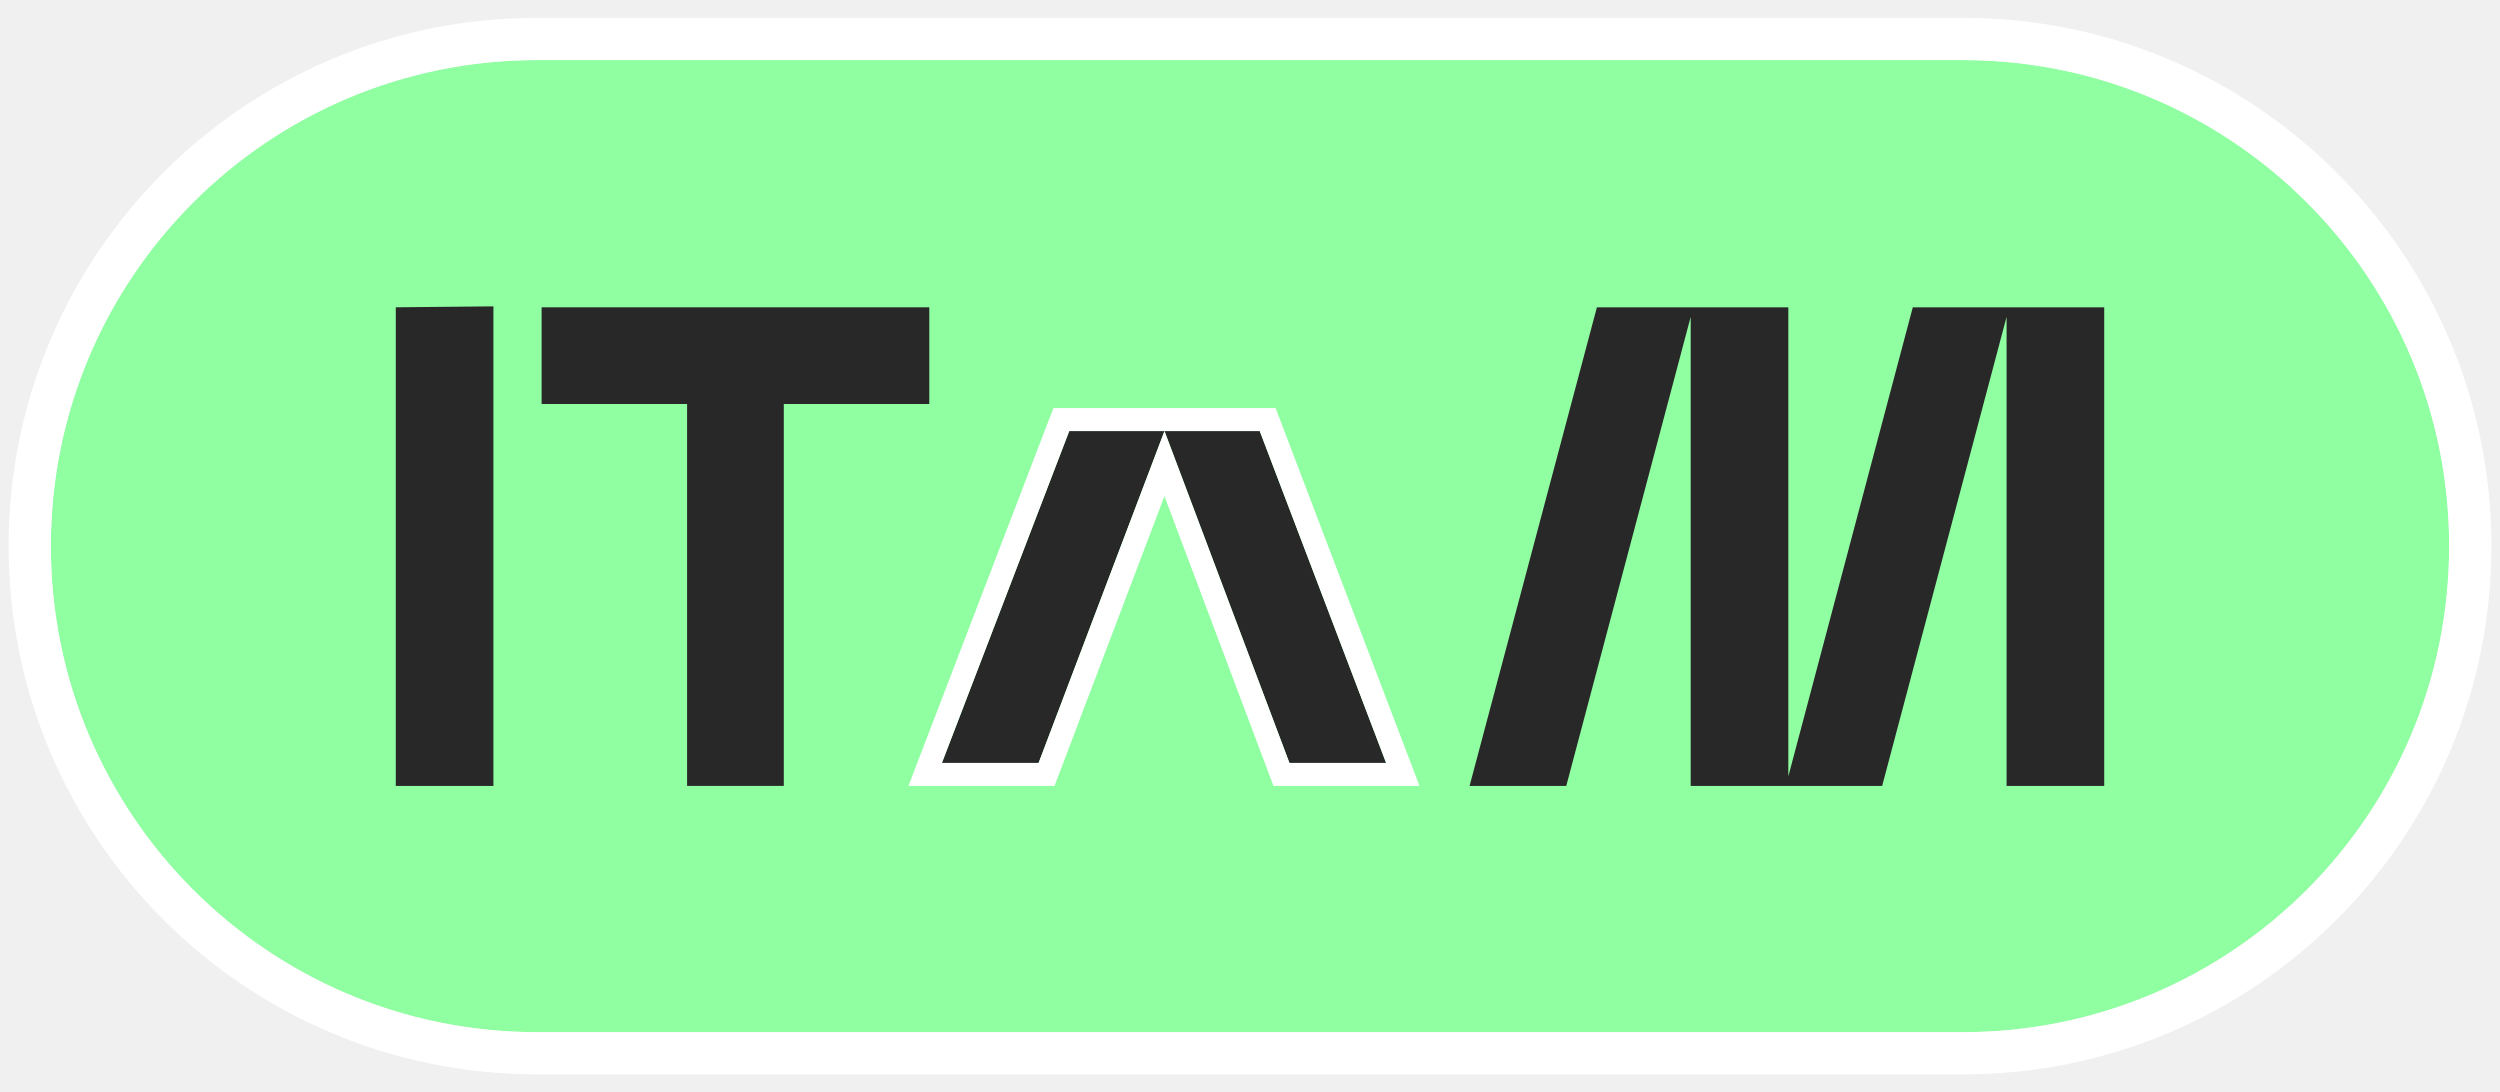
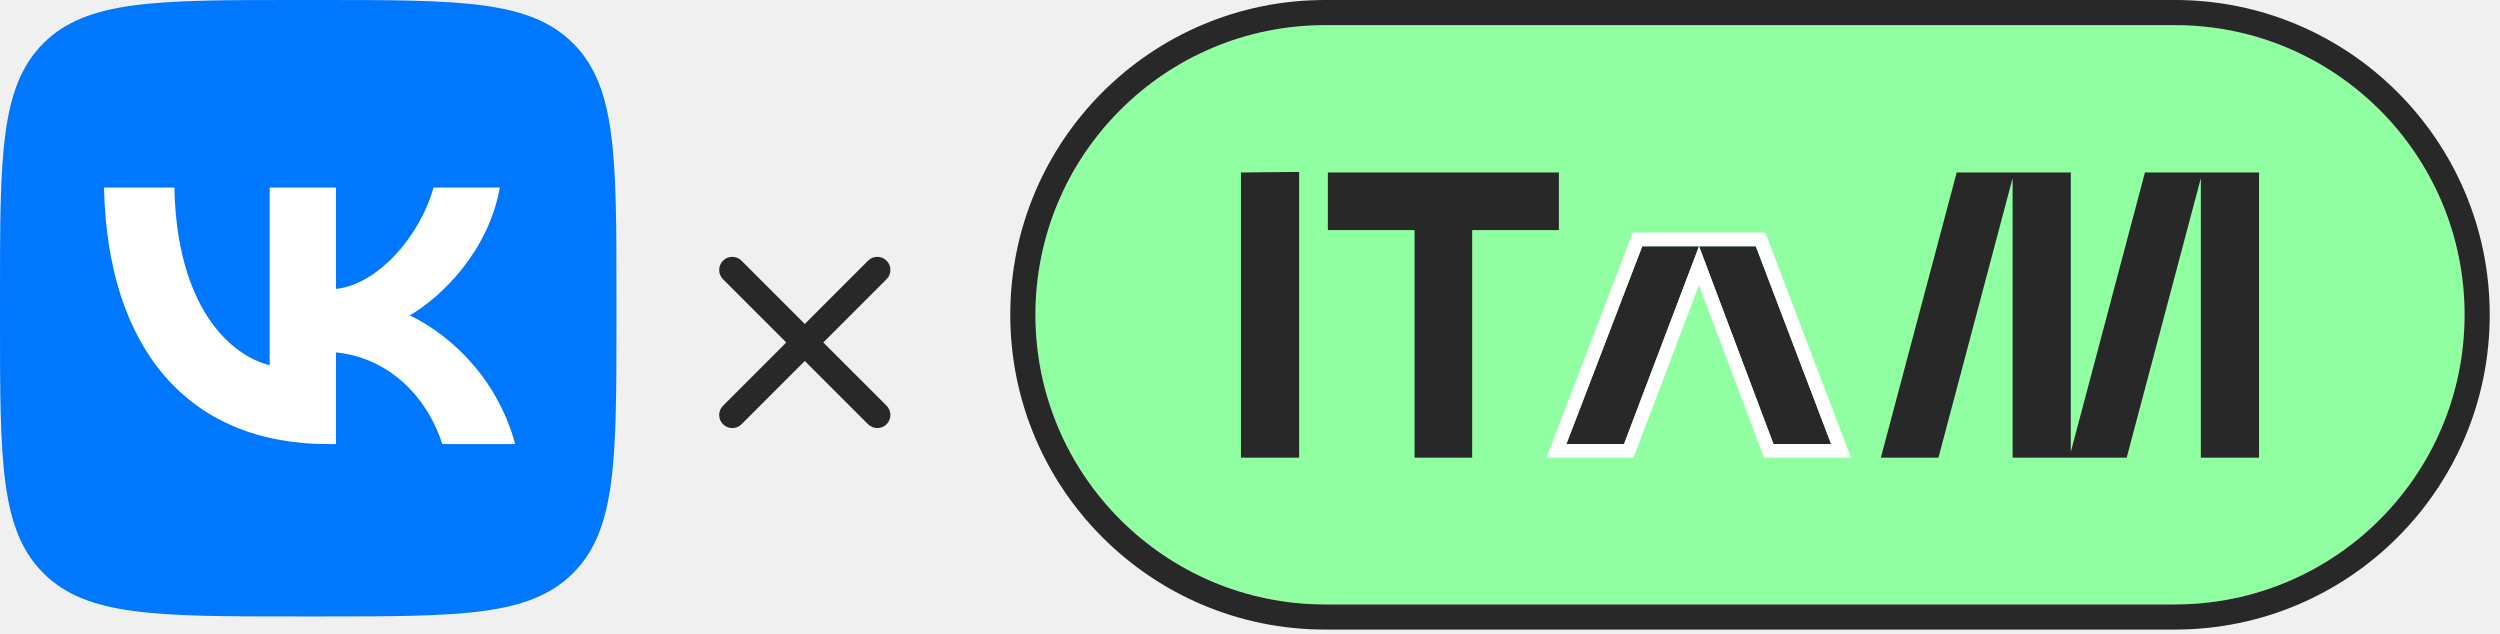
- <svg xmlns="http://www.w3.org/2000/svg" width="87" height="38" viewBox="0 0 87 38" fill="none">
-   <path d="M1.769 19.005C1.769 9.663 9.342 2.09 18.684 2.09L68.316 2.09C77.658 2.09 85.231 9.663 85.231 19.005C85.231 28.346 77.658 35.92 68.316 35.92L18.684 35.92C9.342 35.92 1.769 28.346 1.769 19.005Z" fill="#90FFA2" />
-   <path fill-rule="evenodd" clip-rule="evenodd" d="M18.684 0.621L68.316 0.621C78.469 0.621 86.7 8.852 86.7 19.005C86.7 29.158 78.469 37.388 68.316 37.388L18.684 37.388C8.531 37.388 0.3 29.158 0.3 19.005C0.3 8.852 8.531 0.621 18.684 0.621ZM18.684 2.09C9.342 2.09 1.769 9.663 1.769 19.005C1.769 28.347 9.342 35.92 18.684 35.92L68.316 35.92C77.658 35.92 85.231 28.347 85.231 19.005C85.231 9.663 77.658 2.09 68.316 2.09L18.684 2.09Z" fill="white" />
-   <path d="M17.171 27.35V10.661L13.773 10.694V27.35H17.171Z" fill="#282828" />
-   <path d="M23.911 14.059V27.35H27.276V14.059H32.339V10.694L18.848 10.694V14.059H23.911Z" fill="#282828" />
-   <path d="M66.565 10.694L62.234 27.017V10.694H55.572L51.141 27.35H54.506L58.836 11.027V27.35H65.499L69.829 11.027V27.35H73.227V10.694H66.565Z" fill="#282828" />
-   <path d="M44.871 26.549H48.236L43.839 15.001L40.524 15.001L37.209 15.001L32.779 26.549H36.143L40.524 15.001L44.871 26.549Z" fill="#282828" />
-   <path fill-rule="evenodd" clip-rule="evenodd" d="M44.317 27.35L40.522 17.267L36.697 27.35H31.614L36.659 14.2H44.391L49.398 27.35H44.317ZM40.524 15.001L44.872 26.549H48.236L43.839 15.001L40.524 15.001L37.21 15.001L32.779 26.549H36.144L40.524 15.001Z" fill="white" />
+ <svg xmlns="http://www.w3.org/2000/svg" width="146" height="37" viewBox="0 0 146 37" fill="none">
+   <path d="M60.469 18.384C60.469 9.042 68.042 1.469 77.384 1.469L127.016 1.469C136.358 1.469 143.931 9.042 143.931 18.384C143.931 27.725 136.358 35.298 127.016 35.298L77.384 35.298C68.042 35.298 60.469 27.725 60.469 18.384Z" fill="#90FFA2" />
+   <path fill-rule="evenodd" clip-rule="evenodd" d="M77.384 0L127.016 0C137.169 0 145.4 8.231 145.4 18.384C145.4 28.537 137.169 36.767 127.016 36.767L77.384 36.767C67.231 36.767 59 28.537 59 18.384C59 8.231 67.231 0 77.384 0ZM77.384 1.469C68.042 1.469 60.469 9.042 60.469 18.384C60.469 27.726 68.042 35.299 77.384 35.299L127.016 35.299C136.358 35.299 143.931 27.726 143.931 18.384C143.931 9.042 136.358 1.469 127.016 1.469L77.384 1.469Z" fill="#282828" />
+   <path d="M75.87 26.729V10.04L72.472 10.073V26.729H75.87Z" fill="#282828" />
+   <path d="M82.611 13.438V26.729H85.975V13.438H91.039V10.073H77.547V13.438H82.611Z" fill="#282828" />
+   <path d="M125.264 10.073L120.934 26.396V10.073H114.271L109.841 26.729H113.205L117.536 10.406V26.729H124.198L128.529 10.406V26.729H131.927V10.073H125.264Z" fill="#282828" />
+   <path d="M103.571 25.928H106.935L102.538 14.38L99.224 14.38L95.909 14.38L91.479 25.928H94.843L99.224 14.38L103.571 25.928Z" fill="#282828" />
+   <path fill-rule="evenodd" clip-rule="evenodd" d="M103.017 26.729L99.221 16.646L95.397 26.729H90.314L95.359 13.579H99.225H103.091L108.098 26.729H103.017ZM99.224 14.38L103.571 25.928H106.936L102.539 14.38L99.224 14.38L95.91 14.38L91.479 25.928H94.844L99.224 14.38Z" fill="white" />
+   <path d="M0 17.28C0 9.134 0 5.061 2.531 2.531C5.061 0 9.134 0 17.28 0H18.72C26.866 0 30.939 0 33.469 2.531C36 5.061 36 9.134 36 17.28V18.72C36 26.866 36 30.939 33.469 33.469C30.939 36 26.866 36 18.72 36H17.28C9.134 36 5.061 36 2.531 33.469C0 30.939 0 26.866 0 18.72V17.28Z" fill="#0077FF" />
+   <path d="M19.155 25.935C10.95 25.935 6.27 20.31 6.075 10.95H10.185C10.32 17.82 13.35 20.73 15.75 21.33V10.95H19.62V16.875C21.99 16.62 24.48 13.92 25.32 10.95H29.19C28.545 14.61 25.845 17.31 23.925 18.42C25.845 19.32 28.92 21.675 30.09 25.935H25.83C24.915 23.085 22.635 20.88 19.62 20.58V25.935H19.155Z" fill="white" />
+   <path fill-rule="evenodd" clip-rule="evenodd" d="M51.775 15.223C52.074 15.52 52.075 16.004 51.777 16.303L43.308 24.775C43.01 25.074 42.525 25.075 42.225 24.777C41.926 24.48 41.925 23.996 42.223 23.697L50.692 15.225C50.99 14.926 51.475 14.925 51.775 15.223Z" fill="#282828" />
+   <path fill-rule="evenodd" clip-rule="evenodd" d="M42.223 15.225C42.52 14.926 43.004 14.925 43.303 15.223L51.775 23.692C52.074 23.99 52.075 24.475 51.777 24.775C51.48 25.074 50.996 25.075 50.697 24.777L42.225 16.308C41.926 16.01 41.925 15.525 42.223 15.225Z" fill="#282828" />
</svg>
